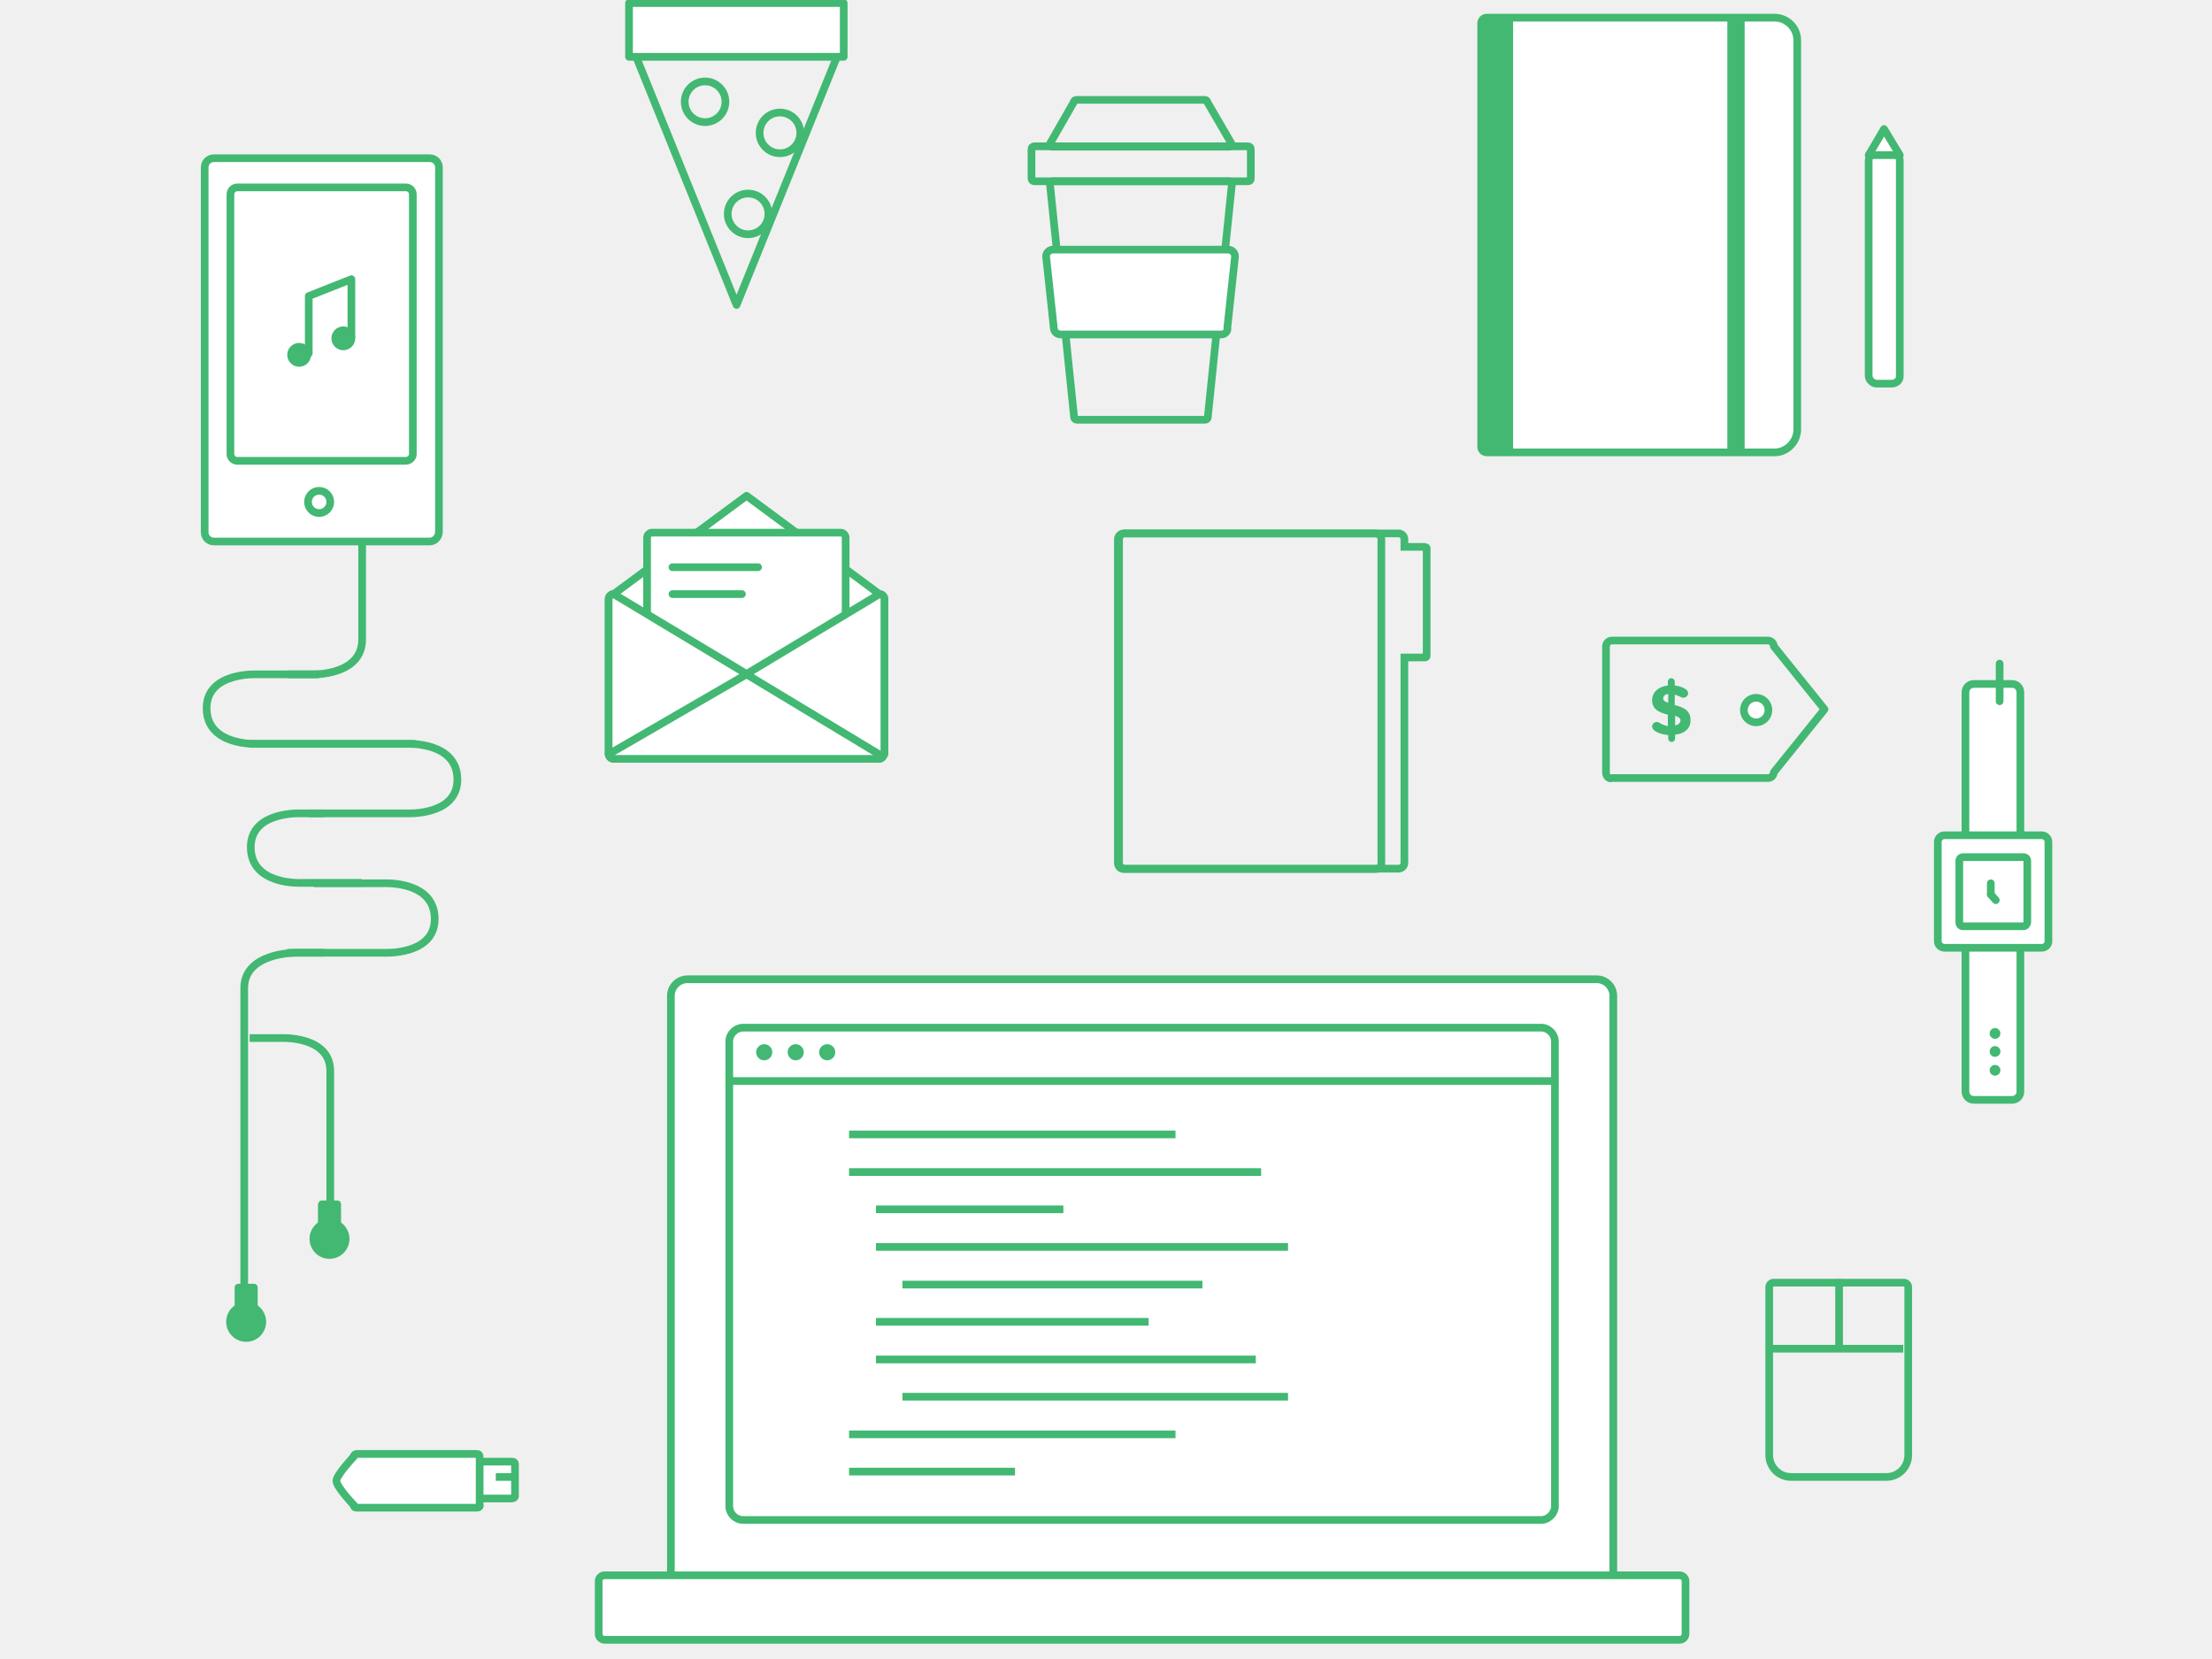
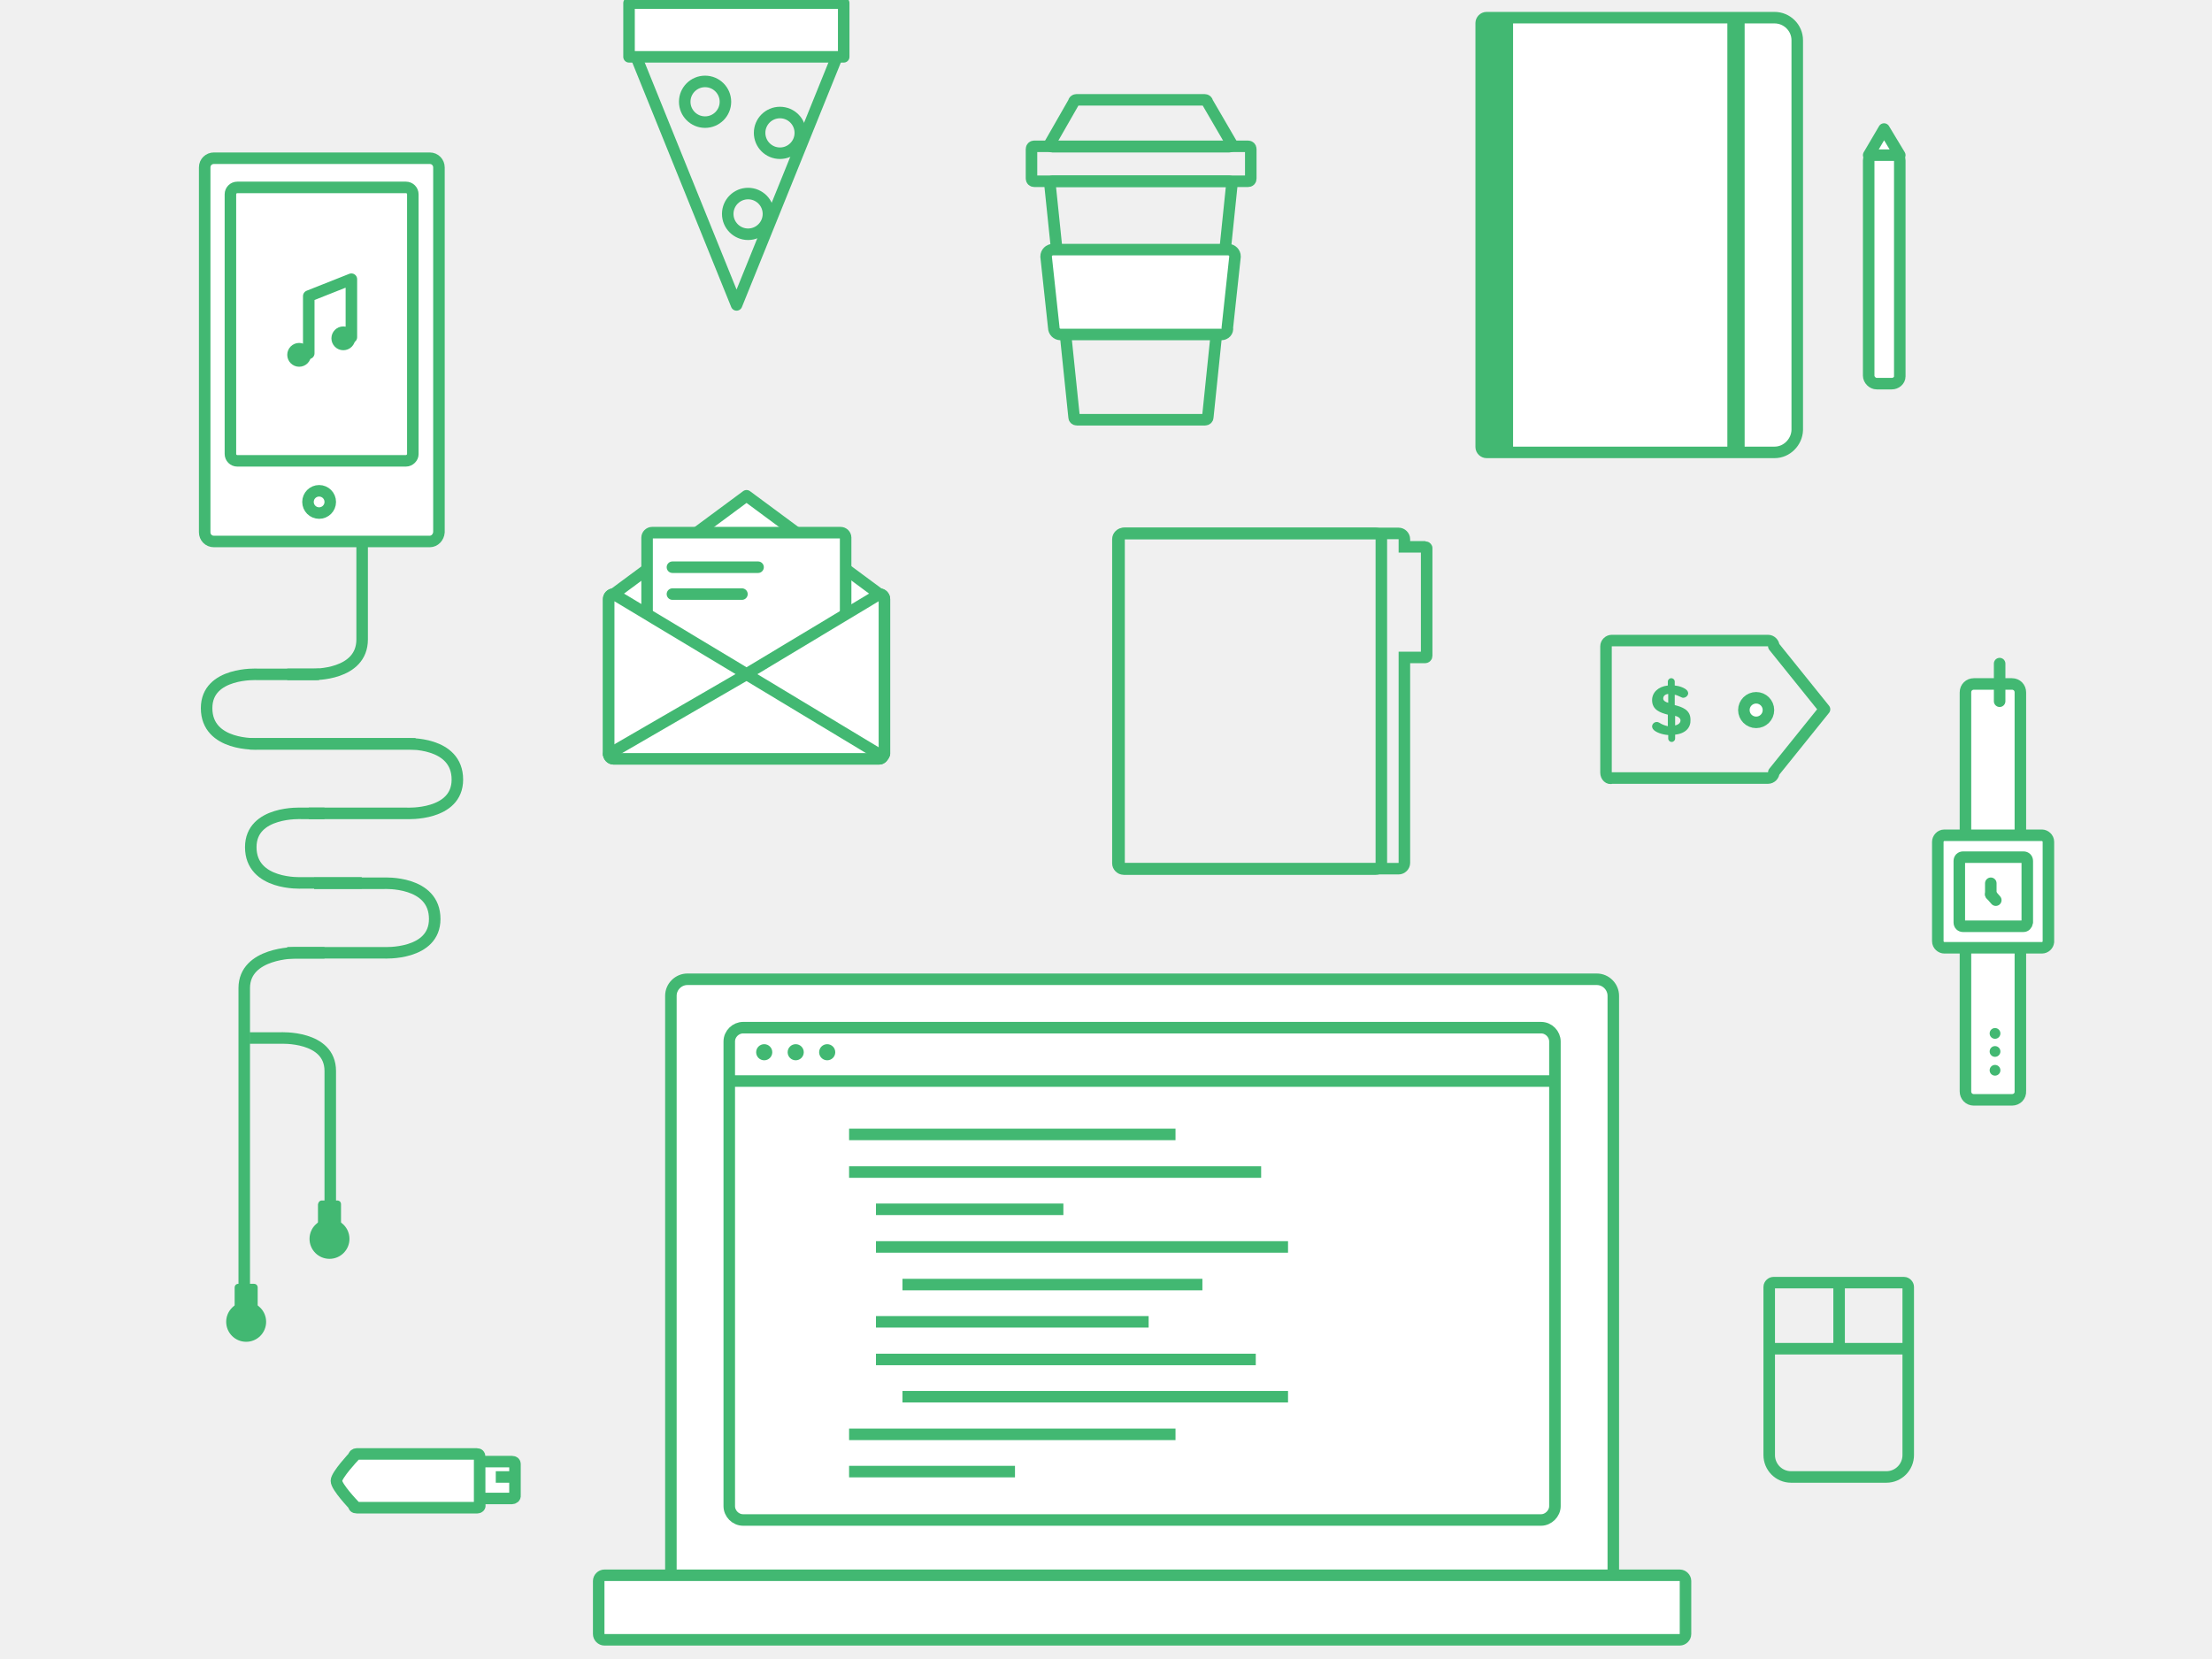
- <svg xmlns="http://www.w3.org/2000/svg" viewBox="0 0 576 432" enable-background="new 0 0 576 432">
-   <g>
-     <path fill="#FFFFFF" stroke="#42B872" stroke-width="2" stroke-miterlimit="10" d="M415.8,415.1H179c-2.4,0-4.3-2-4.3-4.3V259.3     c0-2.4,2-4.3,4.3-4.3h236.8c2.4,0,4.3,2,4.3,4.3v151.5C420.1,413.2,418.2,415.1,415.8,415.1z" />
-     <path fill="none" stroke="#42B872" stroke-width="2" stroke-miterlimit="10" d="M401.3,395.8H193.5c-2,0-3.6-1.7-3.6-3.6v-121     c0-2,1.7-3.6,3.6-3.6h207.8c2,0,3.6,1.7,3.6,3.6v121C404.9,394.1,403.2,395.8,401.3,395.8z" />
-     <path fill="#FFFFFF" stroke="#42B872" stroke-width="2" stroke-miterlimit="10" d="M437.4,427h-280c-0.8,0-1.5-0.7-1.5-1.5v-13.8     c0-0.8,0.7-1.5,1.5-1.5h280c0.8,0,1.5,0.7,1.5,1.5v13.8C438.9,426.3,438.2,427,437.4,427z" />
-     <line fill="none" stroke="#42B872" stroke-width="2" stroke-miterlimit="10" x1="189.1" y1="281.5" x2="405.1" y2="281.5" />
-     <circle fill="#42B872" cx="199" cy="274" r="2.1" />
-     <circle fill="#42B872" cx="207.2" cy="274" r="2.1" />
-     <circle fill="#42B872" cx="215.4" cy="274" r="2.1" />
-   </g>
-   <g>
-     <line fill="none" stroke="#42B872" stroke-width="2" stroke-miterlimit="10" x1="221.1" y1="295.4" x2="306.1" y2="295.4" />
-     <line fill="none" stroke="#42B872" stroke-width="2" stroke-miterlimit="10" x1="221.1" y1="373.5" x2="306.1" y2="373.5" />
-     <line fill="none" stroke="#42B872" stroke-width="2" stroke-miterlimit="10" x1="221.1" y1="383.2" x2="264.3" y2="383.2" />
-     <line fill="none" stroke="#42B872" stroke-width="2" stroke-miterlimit="10" x1="221.1" y1="305.2" x2="328.4" y2="305.2" />
-     <line fill="none" stroke="#42B872" stroke-width="2" stroke-miterlimit="10" x1="228.1" y1="314.9" x2="276.9" y2="314.9" />
-     <line fill="none" stroke="#42B872" stroke-width="2" stroke-miterlimit="10" x1="228.1" y1="324.7" x2="335.4" y2="324.7" />
-     <line fill="none" stroke="#42B872" stroke-width="2" stroke-miterlimit="10" x1="228.1" y1="344.2" x2="299.1" y2="344.2" />
-     <line fill="none" stroke="#42B872" stroke-width="2" stroke-miterlimit="10" x1="235" y1="334.5" x2="313.1" y2="334.5" />
-     <line fill="none" stroke="#42B872" stroke-width="2" stroke-miterlimit="10" x1="228.1" y1="354" x2="327" y2="354" />
-     <line fill="none" stroke="#42B872" stroke-width="2" stroke-miterlimit="10" x1="235" y1="363.7" x2="335.4" y2="363.7" />
-   </g>
-   <path fill="#FFFFFF" stroke="#42B872" stroke-width="2" stroke-miterlimit="10" d="M523.9,286.4H514c-1.3,0-2.2-1-2.2-2.2V180.3    c0-1.3,1-2.2,2.2-2.2h9.9c1.3,0,2.2,1,2.2,2.2v103.8C526.2,285.4,525.2,286.4,523.9,286.4z" />
-   <path fill="#FFFFFF" stroke="#42B872" stroke-width="2" stroke-miterlimit="10" d="M531.7,246.8h-25.4c-0.8,0-1.7-0.7-1.7-1.7v-25.9    c0-0.8,0.7-1.7,1.7-1.7h25.4c0.8,0,1.7,0.7,1.7,1.7v26.1C533.3,246.1,532.6,246.8,531.7,246.8z" />
-   <path fill="#FFFFFF" stroke="#42B872" stroke-width="2" stroke-miterlimit="10" d="M526.9,241.2h-15.7c-0.6,0-1-0.4-1-1v-16    c0-0.6,0.4-1,1-1h15.7c0.6,0,1,0.4,1,1v16C527.8,240.8,527.4,241.2,526.9,241.2z" />
-   <g>
-     <line fill="none" stroke="#42B872" stroke-width="2" stroke-linecap="round" stroke-miterlimit="10" x1="518.4" y1="232.9" x2="518.4" y2="230" />
-     <line fill="none" stroke="#42B872" stroke-width="2" stroke-linecap="round" stroke-miterlimit="10" x1="518.4" y1="232.9" x2="519.7" y2="234.4" />
-   </g>
-   <ellipse fill="none" stroke="#42B872" stroke-width="2" stroke-linecap="round" stroke-linejoin="round" stroke-miterlimit="10" cx="534.5" cy="233" rx="0" ry="1.1" />
+ <svg xmlns="http://www.w3.org/2000/svg" version="1.1" id="Layer_1" x="0px" y="0px" viewBox="0 0 576 432" enable-background="new 0 0 576 432" xml:space="preserve">
+   <path fill="#FFFFFF" stroke="#42B872" stroke-width="3" stroke-miterlimit="10" d="M415.8,415.1H179c-2.4,0-4.3-2-4.3-4.3V259.3  c0-2.4,2-4.3,4.3-4.3h236.8c2.4,0,4.3,2,4.3,4.3v151.5C420.1,413.2,418.2,415.1,415.8,415.1z" />
+   <path fill="none" stroke="#42B872" stroke-width="3" stroke-miterlimit="10" d="M401.3,395.8H193.5c-2,0-3.6-1.7-3.6-3.6v-121  c0-2,1.7-3.6,3.6-3.6h207.8c2,0,3.6,1.7,3.6,3.6v121C404.9,394.1,403.2,395.8,401.3,395.8z" />
+   <path fill="#FFFFFF" stroke="#42B872" stroke-width="3" stroke-miterlimit="10" d="M437.4,427h-280c-0.8,0-1.5-0.7-1.5-1.5v-13.8  c0-0.8,0.7-1.5,1.5-1.5h280c0.8,0,1.5,0.7,1.5,1.5v13.8C438.9,426.3,438.2,427,437.4,427z" />
+   <line fill="none" stroke="#42B872" stroke-width="3" stroke-miterlimit="10" x1="189.1" y1="281.5" x2="405.1" y2="281.5" />
+   <circle fill="#42B872" cx="199" cy="274" r="2.1" />
+   <circle fill="#42B872" cx="207.2" cy="274" r="2.1" />
+   <circle fill="#42B872" cx="215.4" cy="274" r="2.1" />
+   <line fill="none" stroke="#42B872" stroke-width="3" stroke-miterlimit="10" x1="221.1" y1="295.4" x2="306.1" y2="295.4" />
+   <line fill="none" stroke="#42B872" stroke-width="3" stroke-miterlimit="10" x1="221.1" y1="373.5" x2="306.1" y2="373.5" />
+   <line fill="none" stroke="#42B872" stroke-width="3" stroke-miterlimit="10" x1="221.1" y1="383.2" x2="264.3" y2="383.2" />
+   <line fill="none" stroke="#42B872" stroke-width="3" stroke-miterlimit="10" x1="221.1" y1="305.2" x2="328.4" y2="305.2" />
+   <line fill="none" stroke="#42B872" stroke-width="3" stroke-miterlimit="10" x1="228.1" y1="314.9" x2="276.9" y2="314.9" />
+   <line fill="none" stroke="#42B872" stroke-width="3" stroke-miterlimit="10" x1="228.1" y1="324.7" x2="335.4" y2="324.7" />
+   <line fill="none" stroke="#42B872" stroke-width="3" stroke-miterlimit="10" x1="228.1" y1="344.2" x2="299.1" y2="344.2" />
+   <line fill="none" stroke="#42B872" stroke-width="3" stroke-miterlimit="10" x1="235" y1="334.5" x2="313.1" y2="334.5" />
+   <line fill="none" stroke="#42B872" stroke-width="3" stroke-miterlimit="10" x1="228.1" y1="354" x2="327" y2="354" />
+   <line fill="none" stroke="#42B872" stroke-width="3" stroke-miterlimit="10" x1="235" y1="363.7" x2="335.4" y2="363.7" />
+   <path fill="#FFFFFF" stroke="#42B872" stroke-width="3" stroke-miterlimit="10" d="M523.9,286.4H514c-1.3,0-2.2-1-2.2-2.2V180.3  c0-1.3,1-2.2,2.2-2.2h9.9c1.3,0,2.2,1,2.2,2.2v103.8C526.2,285.4,525.2,286.4,523.9,286.4z" />
+   <path fill="#FFFFFF" stroke="#42B872" stroke-width="3" stroke-miterlimit="10" d="M531.7,246.8h-25.4c-0.8,0-1.7-0.7-1.7-1.7v-25.9  c0-0.8,0.7-1.7,1.7-1.7h25.4c0.8,0,1.7,0.7,1.7,1.7v26.1C533.3,246.1,532.6,246.8,531.7,246.8z" />
+   <path fill="#FFFFFF" stroke="#42B872" stroke-width="3" stroke-miterlimit="10" d="M526.9,241.2h-15.7c-0.6,0-1-0.4-1-1v-16  c0-0.6,0.4-1,1-1h15.7c0.6,0,1,0.4,1,1v16C527.8,240.8,527.4,241.2,526.9,241.2z" />
+   <line fill="none" stroke="#42B872" stroke-width="3" stroke-linecap="round" stroke-miterlimit="10" x1="518.4" y1="232.9" x2="518.4" y2="230" />
+   <line fill="none" stroke="#42B872" stroke-width="3" stroke-linecap="round" stroke-miterlimit="10" x1="518.4" y1="232.9" x2="519.7" y2="234.4" />
+   <ellipse fill="none" stroke="#42B872" stroke-width="3" stroke-linecap="round" stroke-linejoin="round" stroke-miterlimit="10" cx="534.5" cy="233" rx="0" ry="1.1" />
  <circle fill="#42B872" cx="519.5" cy="269.1" r="1.4" />
  <circle fill="#42B872" cx="519.5" cy="273.8" r="1.4" />
  <circle fill="#42B872" cx="519.5" cy="278.7" r="1.4" />
-   <line fill="none" stroke="#42B872" stroke-width="2" stroke-linecap="round" stroke-linejoin="round" stroke-miterlimit="10" x1="520.7" y1="182.6" x2="520.7" y2="172.8" />
-   <g>
-     <path fill="#FFFFFF" stroke="#42B872" stroke-width="2" stroke-miterlimit="10" d="M133.3,390.2h-31.6c-0.6,0-0.8-0.3-0.8-0.6     c0,0-4.5-3.1-4.5-4.2c0-1,4.5-4.2,4.5-4.2c0-0.3,0.4-0.6,0.8-0.6h31.6c0.6,0,0.8,0.3,0.8,0.6v8.2     C134.2,389.9,133.7,390.2,133.3,390.2z" />
-     <path fill="#FFFFFF" stroke="#42B872" stroke-width="2" stroke-miterlimit="10" d="M124.3,392.6H92.9c-0.6,0-0.8-0.3-0.8-0.7     c0,0-4.5-4.7-4.5-6.3c0-1.5,4.5-6.3,4.5-6.3c0-0.4,0.4-0.7,0.8-0.7h31.2c0.6,0,0.8,0.3,0.8,0.7v12.5     C125.1,392.3,124.7,392.6,124.3,392.6z" />
-     <line fill="none" stroke="#42B872" stroke-width="2" stroke-miterlimit="10" x1="133.3" y1="384.6" x2="129.1" y2="384.6" />
-   </g>
-   <g>
-     <path fill="none" stroke="#42B872" stroke-width="2" stroke-miterlimit="10" d="M320.1,38.2H274c-0.4,0-0.7-0.3-0.7-0.6l6.3-11     c0-0.3,0.3-0.6,0.7-0.6h33.4c0.4,0,0.7,0.3,0.7,0.6l6.4,11C320.8,37.9,320.5,38.2,320.1,38.2z" />
-     <path fill="none" stroke="#42B872" stroke-width="2" stroke-miterlimit="10" d="M325,47.2h-55.7c-0.4,0-0.7-0.3-0.7-0.7v-7.7     c0-0.4,0.3-0.7,0.7-0.7H325c0.4,0,0.7,0.3,0.7,0.7v7.7C325.7,47,325.4,47.2,325,47.2z" />
-     <path fill="none" stroke="#42B872" stroke-width="2" stroke-miterlimit="10" d="M274,47.2h46.1c0.4,0,0.7,0.3,0.7,0.6l-6.3,60.9     c0,0.3-0.3,0.6-0.7,0.6h-33.4c-0.4,0-0.7-0.3-0.7-0.6l-6.3-60.8C273.3,47.5,273.7,47.2,274,47.2z" />
-     <path fill="#FFFFFF" stroke="#42B872" stroke-width="2" stroke-miterlimit="10" d="M318,87.1h-41.8c-1,0-1.8-0.8-1.8-1.8l-2-18.5     c0-1,0.8-1.8,1.8-1.8h45.6c1,0,1.8,0.8,1.8,1.8l-2,18.5C319.8,86.3,319,87.1,318,87.1z" />
-   </g>
-   <g>
-     <g>
-       <path fill="#FFFFFF" stroke="#42B872" stroke-width="2" stroke-miterlimit="10" d="M462.1,117.8h-75c-0.7,0-1.4-0.6-1.4-1.4V6      c0-0.7,0.6-1.4,1.4-1.4h75c3.2,0,5.9,2.6,5.9,5.9V112C467.9,115.1,465.3,117.8,462.1,117.8z" />
-       <rect x="449.8" y="5.3" fill="#42B872" width="4.5" height="111.8" />
-     </g>
-     <rect x="386.1" y="4.6" fill="#42B872" width="7.9" height="113.2" />
-   </g>
-   <g>
-     <path fill="#FFFFFF" stroke="#42B872" stroke-width="2" stroke-miterlimit="10" d="M492.6,99.9h-3.9c-1.1,0-2.1-1-2.1-2.1v-56     c0-1.1,1-2.1,2.1-2.1h3.9c1.1,0,2.1,1,2.1,2.1V98C494.7,99.1,493.7,99.9,492.6,99.9z" />
-     <polygon fill="#FFFFFF" stroke="#42B872" stroke-width="2" stroke-linecap="round" stroke-linejoin="round" stroke-miterlimit="10" points="     486.6,40.4 490.6,33.6 494.7,40.4  " />
-   </g>
-   <g>
-     <path fill="none" stroke="#42B872" stroke-width="2" stroke-miterlimit="10" d="M80.4,211.8h25.5c0,0,13.2,0.7,13.2-8.8     c0-10-13.2-9.3-13.2-9.3H65" />
-     <path fill="none" stroke="#42B872" stroke-width="2" stroke-miterlimit="10" d="M74.8,248.1H100c0,0,13.2,0.7,13.2-8.8     c0-10-13.2-9.3-13.2-9.3H81.8" />
-     <path fill="none" stroke="#42B872" stroke-width="2" stroke-miterlimit="10" d="M74.8,175.6h6.8c0,0,12.7,0.3,12.7-9.1v-34.1" />
-     <path fill="none" stroke="#42B872" stroke-width="2" stroke-miterlimit="10" d="M83.1,175.6H67c0,0-13.2-0.7-13.2,8.8     c0,10,13.2,9.3,13.2,9.3h41.2" />
-     <path fill="none" stroke="#42B872" stroke-width="2" stroke-miterlimit="10" d="M84.5,211.8h-6c0,0-13.2-0.7-13.2,8.8     c0,10,13.2,9.3,13.2,9.3h15.7" />
-     <path fill="none" stroke="#42B872" stroke-width="2" stroke-miterlimit="10" d="M84.5,248.1H77c0,0-13.4-0.1-13.4,9.2v78.6" />
-     <g>
-       <circle fill="#42B872" cx="64.1" cy="344.2" r="5.2" />
-       <path fill="#42B872" d="M62.1,334.3h4c0.6,0,1,0.4,1,1v9.1c0,0.6-0.4,1-1,1h-4c-0.6,0-1-0.4-1-1v-9.1      C61.1,334.7,61.5,334.3,62.1,334.3z" />
-     </g>
-     <g>
-       <circle fill="#42B872" cx="85.8" cy="322.6" r="5.2" />
-       <path fill="#42B872" d="M83.8,312.6h4c0.6,0,1,0.4,1,1v9.1c0,0.6-0.4,1-1,1h-4c-0.6,0-1-0.4-1-1v-9.1      C82.9,313,83.3,312.6,83.8,312.6z" />
-     </g>
-     <g>
-       <g>
-         <path fill="#FFFFFF" stroke="#42B872" stroke-width="2" stroke-miterlimit="10" d="M111.9,141H55.7c-1.4,0-2.4-1.1-2.4-2.4v-95       c0-1.4,1.1-2.4,2.4-2.4h56.2c1.4,0,2.4,1.1,2.4,2.4v95C114.2,139.9,113.2,141,111.9,141z" />
-         <path fill="#FFFFFF" stroke="#42B872" stroke-width="2" stroke-miterlimit="10" d="M105.7,120H61.8c-1,0-1.8-0.8-1.8-1.8V50.6       c0-1,0.8-1.8,1.8-1.8h43.9c1,0,1.8,0.8,1.8,1.8v67.7C107.5,119.1,106.7,120,105.7,120z" />
-         <circle fill="#FFFFFF" stroke="#42B872" stroke-width="2" stroke-miterlimit="10" cx="83.1" cy="130.7" r="2.9" />
-       </g>
-       <g>
-         <circle fill="#42B872" cx="77.9" cy="92.4" r="3.1" />
-         <circle fill="#42B872" cx="89.4" cy="88.1" r="3.1" />
-         <polyline fill="none" stroke="#42B872" stroke-width="2" stroke-linecap="round" stroke-linejoin="round" stroke-miterlimit="10" points="       91.5,87.8 91.5,72.7 80.4,77.1 80.4,92    " />
-       </g>
-     </g>
-     <path fill="none" stroke="#42B872" stroke-width="2" stroke-miterlimit="10" d="M65,270.3h8c0,0,13-0.7,13,8.6v36" />
-   </g>
-   <g>
-     <g>
-       <polygon fill="none" stroke="#42B872" stroke-width="2" stroke-linecap="round" stroke-linejoin="round" stroke-miterlimit="10" points="      218.3,13.9 191.8,79.4 165.3,13.9   " />
-       <circle fill="none" stroke="#42B872" stroke-width="2" stroke-linecap="round" stroke-linejoin="round" stroke-miterlimit="10" cx="194.8" cy="55.7" r="5.3" />
-       <circle fill="none" stroke="#42B872" stroke-width="2" stroke-linecap="round" stroke-linejoin="round" stroke-miterlimit="10" cx="183.6" cy="26.5" r="5.3" />
-       <circle fill="none" stroke="#42B872" stroke-width="2" stroke-linecap="round" stroke-linejoin="round" stroke-miterlimit="10" cx="203.1" cy="34.6" r="5.3" />
-     </g>
-     <polygon fill="#FFFFFF" stroke="#42B872" stroke-width="2" stroke-linecap="round" stroke-linejoin="round" stroke-miterlimit="10" points="     219.7,14.8 191.8,14.8 163.8,14.8 163.8,0.8 191.7,0.8 219.7,0.8  " />
-   </g>
-   <g>
-     <path fill="none" stroke="#42B872" stroke-width="2" stroke-miterlimit="10" d="M491.2,384.6h-24.8c-3.2,0-5.7-2.6-5.7-5.7v-43.8     c0-0.6,0.6-1.1,1.1-1.1h34c0.6,0,1.1,0.6,1.1,1.1v43.8C496.9,382,494.4,384.6,491.2,384.6z" />
-     <g>
-       <line fill="none" stroke="#42B872" stroke-width="2" stroke-miterlimit="10" x1="478.9" y1="333.1" x2="478.9" y2="351.2" />
-       <line fill="none" stroke="#42B872" stroke-width="2" stroke-miterlimit="10" x1="460.8" y1="351.2" x2="495.6" y2="351.2" />
-     </g>
-   </g>
-   <g>
-     <g>
-       <path fill="none" stroke="#42B872" stroke-width="2" stroke-linecap="round" stroke-linejoin="round" stroke-miterlimit="10" d="      M418.2,201.2v-32.9c0-0.8,0.7-1.5,1.5-1.5h40.7c0.8,0,1.5,0.7,1.5,1.5l13.2,16.4l-13.2,16.4c0,0.8-0.7,1.5-1.5,1.5h-40.7      C419,202.9,418.2,202.2,418.2,201.2z" />
-       <circle fill="#FFFFFF" stroke="#42B872" stroke-width="2" stroke-miterlimit="10" cx="457.3" cy="184.9" r="3.2" />
-     </g>
-     <g enable-background="new    ">
-       <path fill="#42B872" d="M436.2,191.3v1c0,0.5-0.4,0.9-0.9,0.9s-0.9-0.4-0.9-0.9v-0.9c-1.5-0.1-3.4-0.7-4-1.6      c-0.1-0.2-0.2-0.4-0.2-0.6c0-0.7,0.6-1.2,1.2-1.2c0.3,0,0.5,0.1,0.7,0.2c0.6,0.4,1.3,0.7,2.2,0.9v-3c-1.9-0.5-4.1-1.2-4.1-3.8      c0-1.9,1.5-3.5,4.1-3.8v-1c0-0.5,0.4-0.9,0.9-0.9s0.9,0.4,0.9,0.9v1c1.1,0.1,2.7,0.6,3.3,1.4c0.1,0.2,0.2,0.4,0.2,0.6      c0,0.7-0.7,1.2-1.3,1.2c-0.1,0-0.2,0-0.4-0.1c-0.5-0.2-1.2-0.6-1.8-0.7v2.7c1.9,0.5,4.1,1.2,4.1,3.8      C440.3,189.4,439,191,436.2,191.3z M434.4,180.7c-0.9,0.1-1.3,0.6-1.3,1.2c0,0.5,0.5,0.9,1.3,1.1V180.7z M436.2,186.4v2.5      c0.9-0.2,1.4-0.7,1.4-1.3C437.6,187,437,186.6,436.2,186.4z" />
-     </g>
-   </g>
-   <g>
-     <path fill="#FFFFFF" stroke="#42B872" stroke-width="2" stroke-linecap="round" stroke-linejoin="round" stroke-miterlimit="10" d="     M228.9,197.6h-69.1c-0.7,0-1.3-0.6-1.3-1.3V156c0-0.7,0.6-1.3,1.3-1.3l34.6-25.6l34.6,25.6c0.7,0,1.3,0.6,1.3,1.3v40.3     C230,197,229.6,197.6,228.9,197.6z" />
-     <path fill="#FFFFFF" stroke="#42B872" stroke-width="2" stroke-linecap="round" stroke-linejoin="round" stroke-miterlimit="10" d="     M218.9,187.3h-49.1c-0.7,0-1.3-0.6-1.3-1.3v-46c0-0.7,0.6-1.3,1.3-1.3h49.1c0.7,0,1.3,0.6,1.3,1.3v46     C220.1,186.9,219.6,187.3,218.9,187.3z" />
-     <path fill="#FFFFFF" stroke="#42B872" stroke-width="2" stroke-linecap="round" stroke-linejoin="round" stroke-miterlimit="10" d="     M228.9,197.6h-69.1c-0.7,0-1.3-0.6-1.3-1.3V156c0-0.7,0.6-1.3,1.3-1.3l34.6,20.8l34.6-20.8c0.7,0,1.3,0.6,1.3,1.3v40.3     C230,197,229.6,197.6,228.9,197.6z" />
-     <line fill="none" stroke="#42B872" stroke-width="2" stroke-linecap="round" stroke-linejoin="round" stroke-miterlimit="10" x1="158.5" y1="196.4" x2="194.4" y2="175.6" />
-     <line fill="none" stroke="#42B872" stroke-width="2" stroke-linecap="round" stroke-linejoin="round" stroke-miterlimit="10" x1="228.9" y1="196.4" x2="194.4" y2="175.6" />
-     <line fill="none" stroke="#42B872" stroke-width="2" stroke-linecap="round" stroke-linejoin="round" stroke-miterlimit="10" x1="175.1" y1="147.7" x2="197.4" y2="147.7" />
-     <line fill="none" stroke="#42B872" stroke-width="2" stroke-linecap="round" stroke-linejoin="round" stroke-miterlimit="10" x1="175.1" y1="154.7" x2="193.2" y2="154.7" />
-   </g>
-   <path fill="none" stroke="#42B872" stroke-width="2" stroke-miterlimit="10" d="M358.2,226.3h-65.6c-0.8,0-1.5-0.7-1.5-1.5v-84.4    c0-0.8,0.7-1.5,1.5-1.5h65.6c0.8,0,1.5,0.7,1.5,1.5v84.4C359.8,225.6,359.1,226.3,358.2,226.3z" />
-   <g>
-     <g>
-       <path fill="none" stroke="#42B872" stroke-width="2" stroke-miterlimit="10" d="M371.1,142.4h-5.4v-2c0-0.8-0.7-1.5-1.5-1.5h-71.3      c-0.8,0-1.5,0.7-1.5,1.5v84.3c0,0.8,0.7,1.5,1.5,1.5h71.3c0.8,0,1.5-0.7,1.5-1.5v-53.5h5.4c0.1,0,0.4-0.1,0.4-0.4v-28.1      C371.5,142.6,371.2,142.4,371.1,142.4z" />
-     </g>
-   </g>
+   <line fill="none" stroke="#42B872" stroke-width="3" stroke-linecap="round" stroke-linejoin="round" stroke-miterlimit="10" x1="520.7" y1="182.6" x2="520.7" y2="172.8" />
+   <path fill="#FFFFFF" stroke="#42B872" stroke-width="3" stroke-miterlimit="10" d="M133.3,390.2h-31.6c-0.6,0-0.8-0.3-0.8-0.6  c0,0-4.5-3.1-4.5-4.2c0-1,4.5-4.2,4.5-4.2c0-0.3,0.4-0.6,0.8-0.6h31.6c0.6,0,0.8,0.3,0.8,0.6v8.2  C134.2,389.9,133.7,390.2,133.3,390.2z" />
+   <path fill="#FFFFFF" stroke="#42B872" stroke-width="3" stroke-miterlimit="10" d="M124.3,392.6H92.9c-0.6,0-0.8-0.3-0.8-0.7  c0,0-4.5-4.7-4.5-6.3c0-1.5,4.5-6.3,4.5-6.3c0-0.4,0.4-0.7,0.8-0.7h31.2c0.6,0,0.8,0.3,0.8,0.7v12.5  C125.1,392.3,124.7,392.6,124.3,392.6z" />
+   <line fill="none" stroke="#42B872" stroke-width="3" stroke-miterlimit="10" x1="133.3" y1="384.6" x2="129.1" y2="384.6" />
+   <path fill="none" stroke="#42B872" stroke-width="3" stroke-miterlimit="10" d="M320.1,38.2H274c-0.4,0-0.7-0.3-0.7-0.6l6.3-11  c0-0.3,0.3-0.6,0.7-0.6h33.4c0.4,0,0.7,0.3,0.7,0.6l6.4,11C320.8,37.9,320.5,38.2,320.1,38.2z" />
+   <path fill="none" stroke="#42B872" stroke-width="3" stroke-miterlimit="10" d="M325,47.2h-55.7c-0.4,0-0.7-0.3-0.7-0.7v-7.7  c0-0.4,0.3-0.7,0.7-0.7H325c0.4,0,0.7,0.3,0.7,0.7v7.7C325.7,47,325.4,47.2,325,47.2z" />
+   <path fill="none" stroke="#42B872" stroke-width="3" stroke-miterlimit="10" d="M274,47.2h46.1c0.4,0,0.7,0.3,0.7,0.6l-6.3,60.9  c0,0.3-0.3,0.6-0.7,0.6h-33.4c-0.4,0-0.7-0.3-0.7-0.6l-6.3-60.8C273.3,47.5,273.7,47.2,274,47.2z" />
+   <path fill="#FFFFFF" stroke="#42B872" stroke-width="3" stroke-miterlimit="10" d="M318,87.1h-41.8c-1,0-1.8-0.8-1.8-1.8l-2-18.5  c0-1,0.8-1.8,1.8-1.8h45.6c1,0,1.8,0.8,1.8,1.8l-2,18.5C319.8,86.3,319,87.1,318,87.1z" />
+   <path fill="#FFFFFF" stroke="#42B872" stroke-width="3" stroke-miterlimit="10" d="M462.1,117.8h-75c-0.7,0-1.4-0.6-1.4-1.4V6  c0-0.7,0.6-1.4,1.4-1.4h75c3.2,0,5.9,2.6,5.9,5.9V112C467.9,115.1,465.3,117.8,462.1,117.8z" />
+   <rect x="449.8" y="5.3" fill="#42B872" width="4.5" height="111.8" />
+   <rect x="386.1" y="4.6" fill="#42B872" width="7.9" height="113.2" />
+   <path fill="#FFFFFF" stroke="#42B872" stroke-width="3" stroke-miterlimit="10" d="M492.6,99.9h-3.9c-1.1,0-2.1-1-2.1-2.1v-56  c0-1.1,1-2.1,2.1-2.1h3.9c1.1,0,2.1,1,2.1,2.1V98C494.7,99.1,493.7,99.9,492.6,99.9z" />
+   <polygon fill="#FFFFFF" stroke="#42B872" stroke-width="3" stroke-linecap="round" stroke-linejoin="round" stroke-miterlimit="10" points="  486.6,40.4 490.6,33.6 494.7,40.4 " />
+   <path fill="none" stroke="#42B872" stroke-width="3" stroke-miterlimit="10" d="M80.4,211.8h25.5c0,0,13.2,0.7,13.2-8.8  c0-10-13.2-9.3-13.2-9.3H65" />
+   <path fill="none" stroke="#42B872" stroke-width="3" stroke-miterlimit="10" d="M74.8,248.1H100c0,0,13.2,0.7,13.2-8.8  c0-10-13.2-9.3-13.2-9.3H81.8" />
+   <path fill="none" stroke="#42B872" stroke-width="3" stroke-miterlimit="10" d="M74.8,175.6h6.8c0,0,12.7,0.3,12.7-9.1v-34.1" />
+   <path fill="none" stroke="#42B872" stroke-width="3" stroke-miterlimit="10" d="M83.1,175.6H67c0,0-13.2-0.7-13.2,8.8  c0,10,13.2,9.3,13.2,9.3h41.2" />
+   <path fill="none" stroke="#42B872" stroke-width="3" stroke-miterlimit="10" d="M84.5,211.8h-6c0,0-13.2-0.7-13.2,8.8  c0,10,13.2,9.3,13.2,9.3h15.7" />
+   <path fill="none" stroke="#42B872" stroke-width="3" stroke-miterlimit="10" d="M84.5,248.1H77c0,0-13.4-0.1-13.4,9.2v78.6" />
+   <circle fill="#42B872" cx="64.1" cy="344.2" r="5.2" />
+   <path fill="#42B872" d="M62.1,334.3h4c0.6,0,1,0.4,1,1v9.1c0,0.6-0.4,1-1,1h-4c-0.6,0-1-0.4-1-1v-9.1  C61.1,334.7,61.5,334.3,62.1,334.3z" />
+   <circle fill="#42B872" cx="85.8" cy="322.6" r="5.2" />
+   <path fill="#42B872" d="M83.8,312.6h4c0.6,0,1,0.4,1,1v9.1c0,0.6-0.4,1-1,1h-4c-0.6,0-1-0.4-1-1v-9.1  C82.9,313,83.3,312.6,83.8,312.6z" />
+   <path fill="#FFFFFF" stroke="#42B872" stroke-width="3" stroke-miterlimit="10" d="M111.9,141H55.7c-1.4,0-2.4-1.1-2.4-2.4v-95  c0-1.4,1.1-2.4,2.4-2.4h56.2c1.4,0,2.4,1.1,2.4,2.4v95C114.2,139.9,113.2,141,111.9,141z" />
+   <path fill="#FFFFFF" stroke="#42B872" stroke-width="3" stroke-miterlimit="10" d="M105.7,120H61.8c-1,0-1.8-0.8-1.8-1.8V50.6  c0-1,0.8-1.8,1.8-1.8h43.9c1,0,1.8,0.8,1.8,1.8v67.7C107.5,119.1,106.7,120,105.7,120z" />
+   <circle fill="#FFFFFF" stroke="#42B872" stroke-width="3" stroke-miterlimit="10" cx="83.1" cy="130.7" r="2.9" />
+   <circle fill="#42B872" cx="77.9" cy="92.4" r="3.1" />
+   <circle fill="#42B872" cx="89.4" cy="88.1" r="3.1" />
+   <polyline fill="none" stroke="#42B872" stroke-width="3" stroke-linecap="round" stroke-linejoin="round" stroke-miterlimit="10" points="  91.5,87.8 91.5,72.7 80.4,77.1 80.4,92 " />
+   <path fill="none" stroke="#42B872" stroke-width="3" stroke-miterlimit="10" d="M65,270.3h8c0,0,13-0.7,13,8.6v36" />
+   <polygon fill="none" stroke="#42B872" stroke-width="3" stroke-linecap="round" stroke-linejoin="round" stroke-miterlimit="10" points="  218.3,13.9 191.8,79.4 165.3,13.9 " />
+   <circle fill="none" stroke="#42B872" stroke-width="3" stroke-linecap="round" stroke-linejoin="round" stroke-miterlimit="10" cx="194.8" cy="55.7" r="5.3" />
+   <circle fill="none" stroke="#42B872" stroke-width="3" stroke-linecap="round" stroke-linejoin="round" stroke-miterlimit="10" cx="183.6" cy="26.5" r="5.3" />
+   <circle fill="none" stroke="#42B872" stroke-width="3" stroke-linecap="round" stroke-linejoin="round" stroke-miterlimit="10" cx="203.1" cy="34.6" r="5.3" />
+   <polygon fill="#FFFFFF" stroke="#42B872" stroke-width="3" stroke-linecap="round" stroke-linejoin="round" stroke-miterlimit="10" points="  219.7,14.8 191.8,14.8 163.8,14.8 163.8,0.8 191.7,0.8 219.7,0.8 " />
+   <path fill="none" stroke="#42B872" stroke-width="3" stroke-miterlimit="10" d="M491.2,384.6h-24.8c-3.2,0-5.7-2.6-5.7-5.7v-43.8  c0-0.6,0.6-1.1,1.1-1.1h34c0.6,0,1.1,0.6,1.1,1.1v43.8C496.9,382,494.4,384.6,491.2,384.6z" />
+   <line fill="none" stroke="#42B872" stroke-width="3" stroke-miterlimit="10" x1="478.9" y1="333.1" x2="478.9" y2="351.2" />
+   <line fill="none" stroke="#42B872" stroke-width="3" stroke-miterlimit="10" x1="460.8" y1="351.2" x2="495.6" y2="351.2" />
+   <path fill="none" stroke="#42B872" stroke-width="3" stroke-linecap="round" stroke-linejoin="round" stroke-miterlimit="10" d="  M418.2,201.2v-32.9c0-0.8,0.7-1.5,1.5-1.5h40.7c0.8,0,1.5,0.7,1.5,1.5l13.2,16.4l-13.2,16.4c0,0.8-0.7,1.5-1.5,1.5h-40.7  C419,202.9,418.2,202.2,418.2,201.2z" />
+   <circle fill="#FFFFFF" stroke="#42B872" stroke-width="3" stroke-miterlimit="10" cx="457.3" cy="184.9" r="3.2" />
+   <path fill="#42B872" d="M436.2,191.3v1c0,0.5-0.4,0.9-0.9,0.9s-0.9-0.4-0.9-0.9v-0.9c-1.5-0.1-3.4-0.7-4-1.6  c-0.1-0.2-0.2-0.4-0.2-0.6c0-0.7,0.6-1.2,1.2-1.2c0.3,0,0.5,0.1,0.7,0.2c0.6,0.4,1.3,0.7,2.2,0.9v-3c-1.9-0.5-4.1-1.2-4.1-3.8  c0-1.9,1.5-3.5,4.1-3.8v-1c0-0.5,0.4-0.9,0.9-0.9s0.9,0.4,0.9,0.9v1c1.1,0.1,2.7,0.6,3.3,1.4c0.1,0.2,0.2,0.4,0.2,0.6  c0,0.7-0.7,1.2-1.3,1.2c-0.1,0-0.2,0-0.4-0.1c-0.5-0.2-1.2-0.6-1.8-0.7v2.7c1.9,0.5,4.1,1.2,4.1,3.8  C440.3,189.4,439,191,436.2,191.3z M434.4,180.7c-0.9,0.1-1.3,0.6-1.3,1.2c0,0.5,0.5,0.9,1.3,1.1V180.7z M436.2,186.4v2.5  c0.9-0.2,1.4-0.7,1.4-1.3C437.6,187,437,186.6,436.2,186.4z" />
+   <path fill="#FFFFFF" stroke="#42B872" stroke-width="3" stroke-linecap="round" stroke-linejoin="round" stroke-miterlimit="10" d="  M228.9,197.6h-69.1c-0.7,0-1.3-0.6-1.3-1.3V156c0-0.7,0.6-1.3,1.3-1.3l34.6-25.6l34.6,25.6c0.7,0,1.3,0.6,1.3,1.3v40.3  C230,197,229.6,197.6,228.9,197.6z" />
+   <path fill="#FFFFFF" stroke="#42B872" stroke-width="3" stroke-linecap="round" stroke-linejoin="round" stroke-miterlimit="10" d="  M218.9,187.3h-49.1c-0.7,0-1.3-0.6-1.3-1.3v-46c0-0.7,0.6-1.3,1.3-1.3h49.1c0.7,0,1.3,0.6,1.3,1.3v46  C220.1,186.9,219.6,187.3,218.9,187.3z" />
+   <path fill="#FFFFFF" stroke="#42B872" stroke-width="3" stroke-linecap="round" stroke-linejoin="round" stroke-miterlimit="10" d="  M228.9,197.6h-69.1c-0.7,0-1.3-0.6-1.3-1.3V156c0-0.7,0.6-1.3,1.3-1.3l34.6,20.8l34.6-20.8c0.7,0,1.3,0.6,1.3,1.3v40.3  C230,197,229.6,197.6,228.9,197.6z" />
+   <line fill="none" stroke="#42B872" stroke-width="3" stroke-linecap="round" stroke-linejoin="round" stroke-miterlimit="10" x1="158.5" y1="196.4" x2="194.4" y2="175.6" />
+   <line fill="none" stroke="#42B872" stroke-width="3" stroke-linecap="round" stroke-linejoin="round" stroke-miterlimit="10" x1="228.9" y1="196.4" x2="194.4" y2="175.6" />
+   <line fill="none" stroke="#42B872" stroke-width="3" stroke-linecap="round" stroke-linejoin="round" stroke-miterlimit="10" x1="175.1" y1="147.7" x2="197.4" y2="147.7" />
+   <line fill="none" stroke="#42B872" stroke-width="3" stroke-linecap="round" stroke-linejoin="round" stroke-miterlimit="10" x1="175.1" y1="154.7" x2="193.2" y2="154.7" />
+   <path fill="none" stroke="#42B872" stroke-width="3" stroke-miterlimit="10" d="M358.2,226.3h-65.6c-0.8,0-1.5-0.7-1.5-1.5v-84.4  c0-0.8,0.7-1.5,1.5-1.5h65.6c0.8,0,1.5,0.7,1.5,1.5v84.4C359.8,225.6,359.1,226.3,358.2,226.3z" />
+   <path fill="none" stroke="#42B872" stroke-width="3" stroke-miterlimit="10" d="M371.1,142.4h-5.4v-2c0-0.8-0.7-1.5-1.5-1.5h-71.3  c-0.8,0-1.5,0.7-1.5,1.5v84.3c0,0.8,0.7,1.5,1.5,1.5h71.3c0.8,0,1.5-0.7,1.5-1.5v-53.5h5.4c0.1,0,0.4-0.1,0.4-0.4v-28.1  C371.5,142.6,371.2,142.4,371.1,142.4z" />
</svg>
